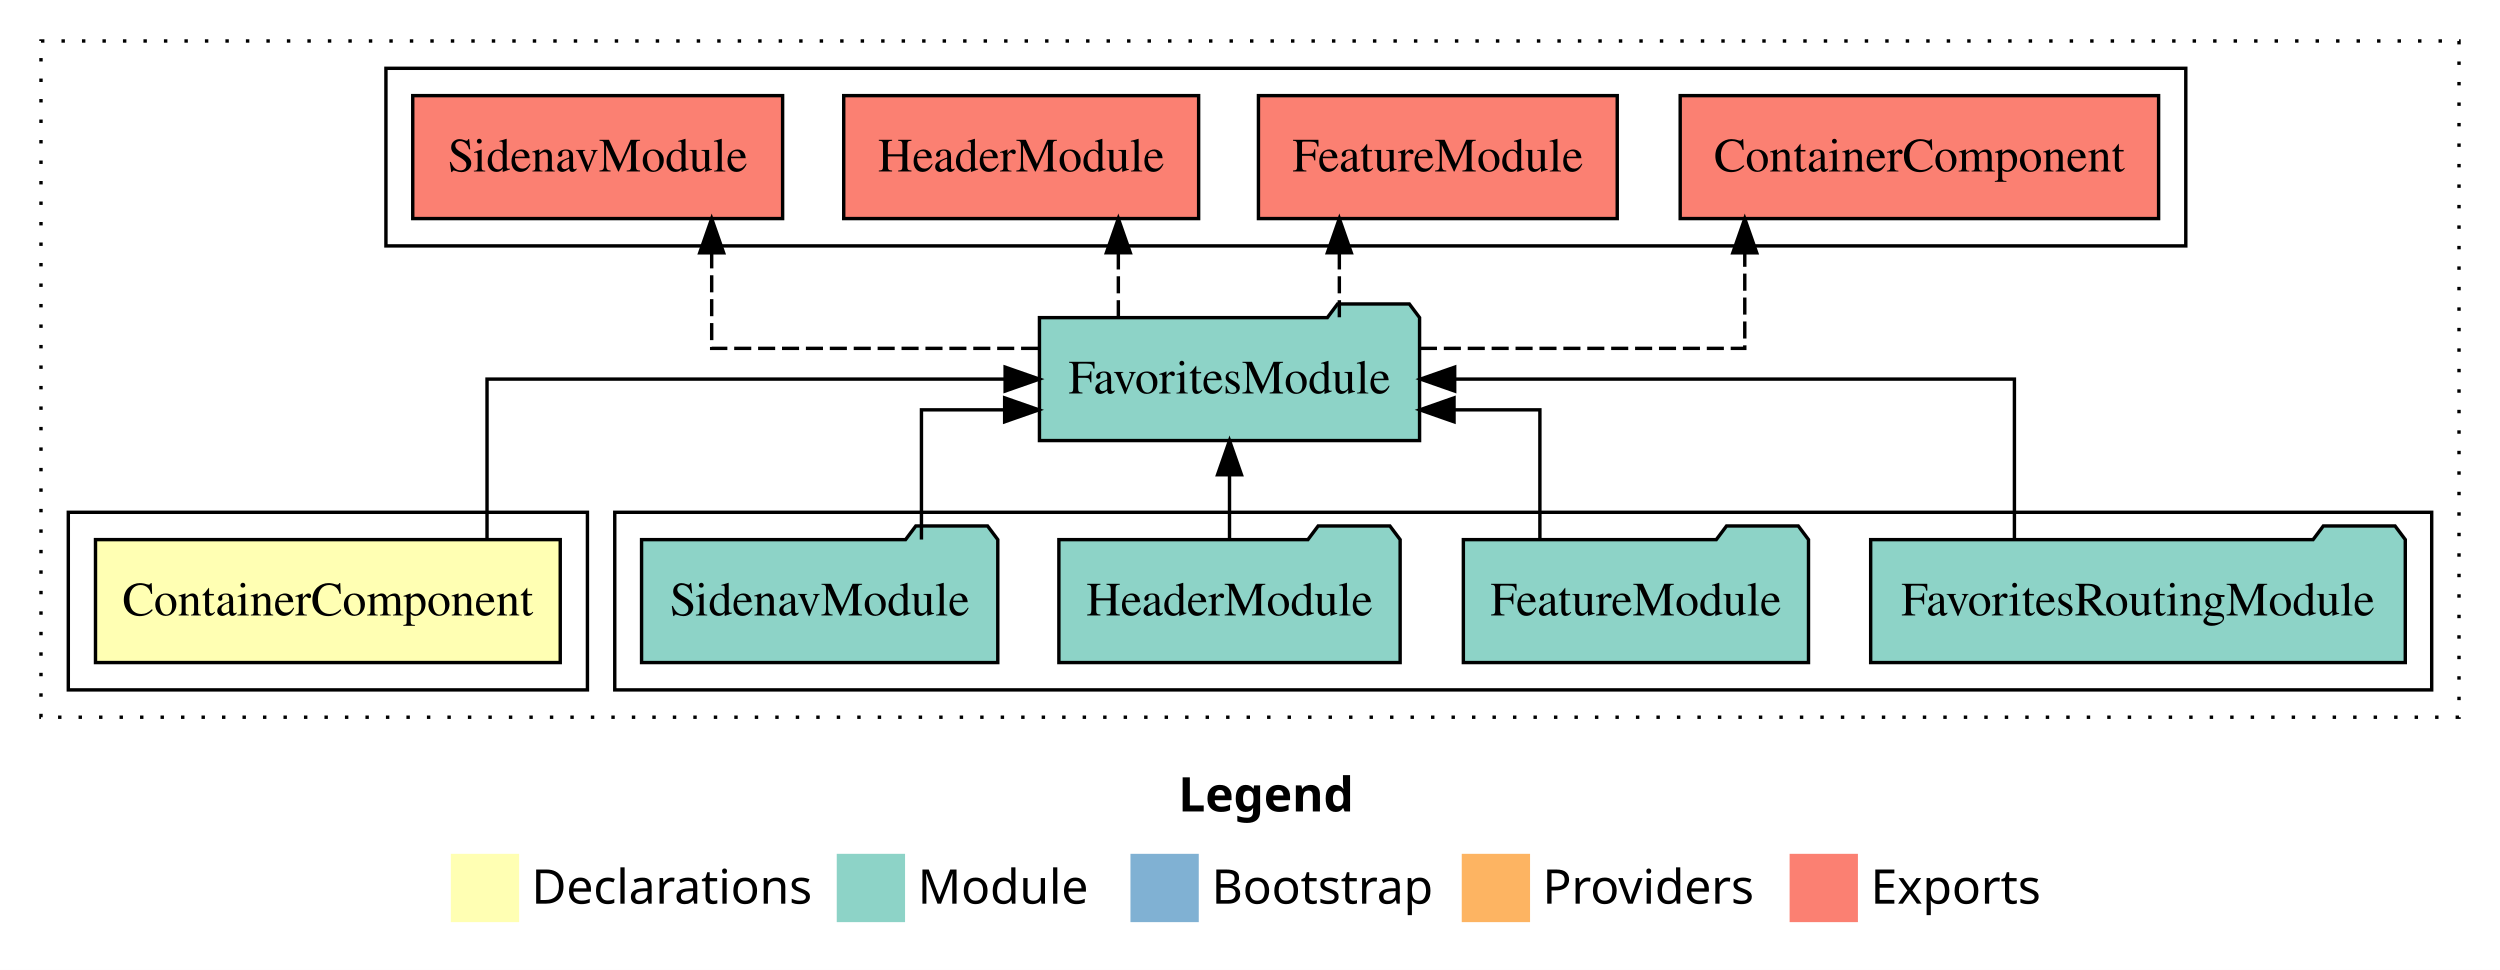
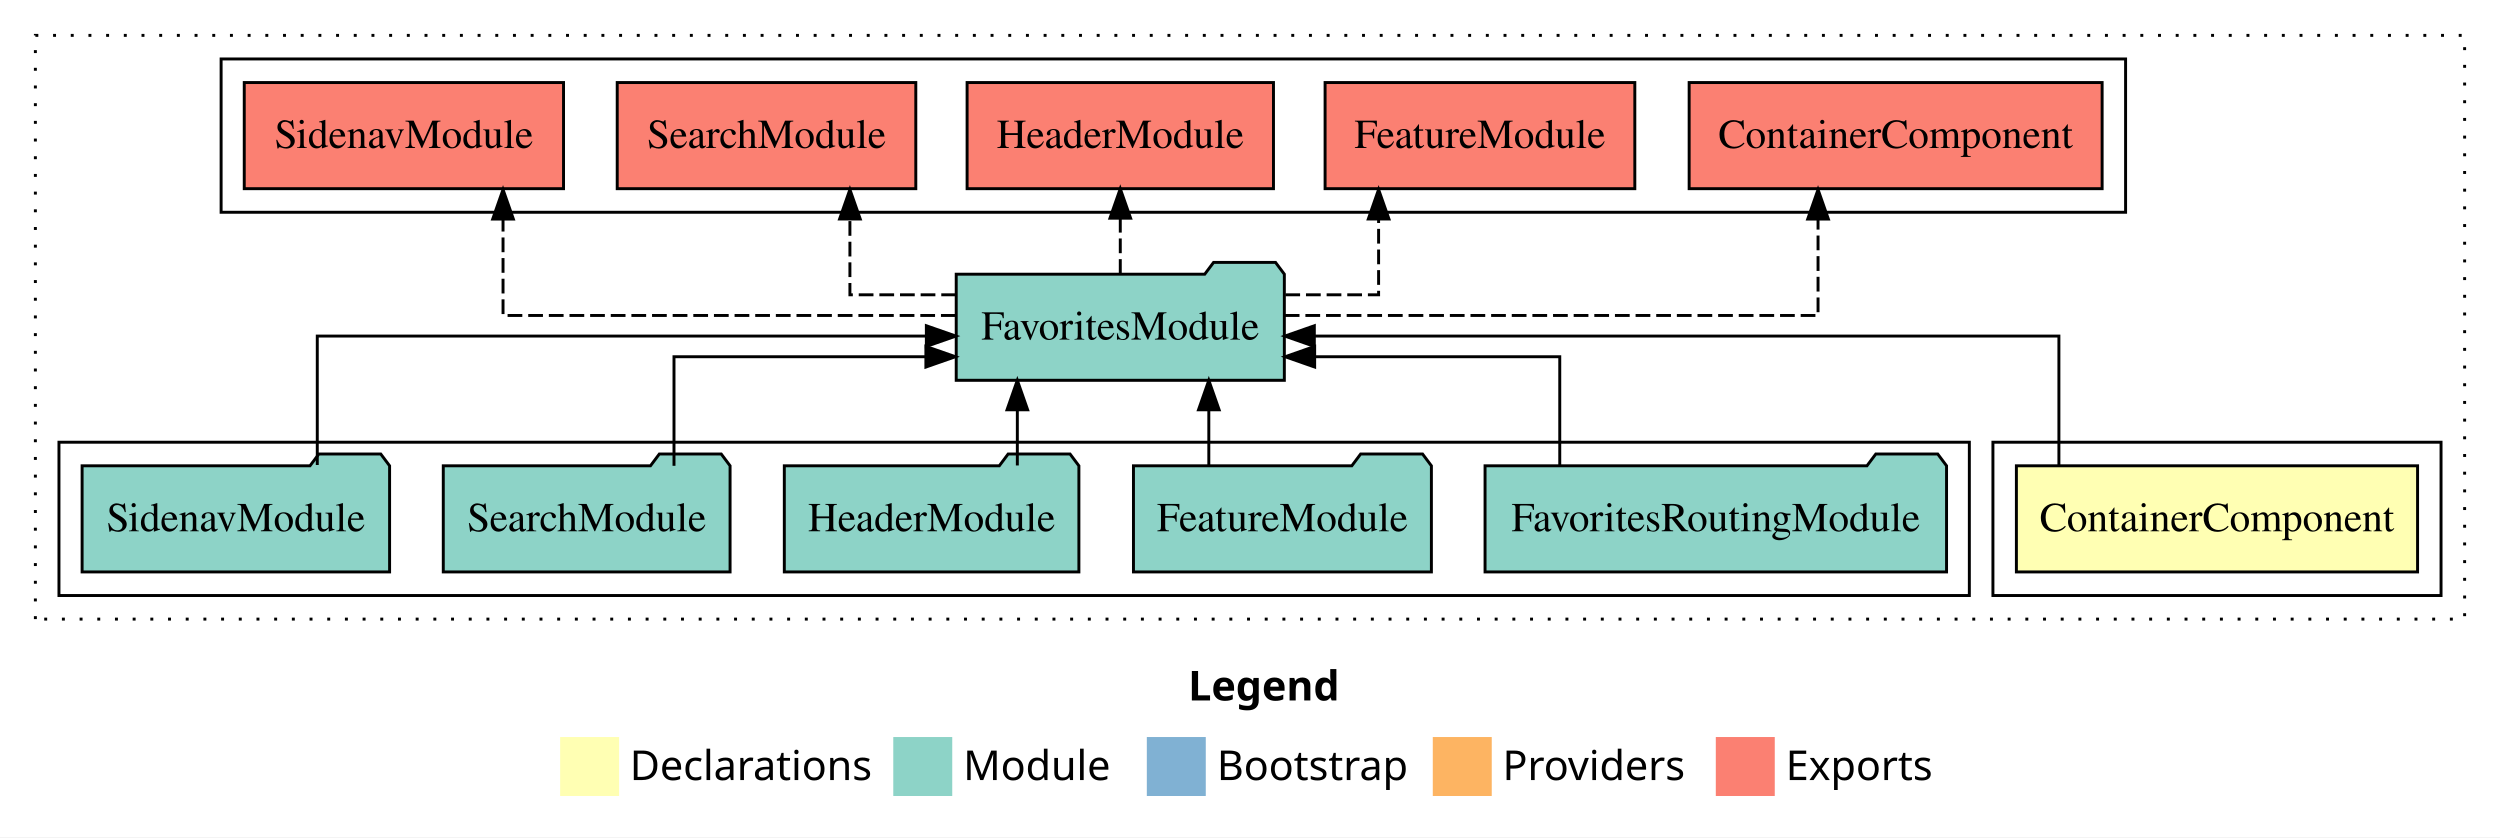
- <svg xmlns="http://www.w3.org/2000/svg" width="732pt" height="284pt" viewBox="0.00 0.00 732.00 284.00">
+ <svg xmlns="http://www.w3.org/2000/svg" width="848pt" height="284pt" viewBox="0.00 0.00 848.00 284.00">
  <g id="graph0" class="graph" transform="scale(1 1) rotate(0) translate(4 280)">
-     <polygon fill="white" stroke="transparent" points="-4,4 -4,-280 728,-280 728,4 -4,4" />
-     <text text-anchor="start" x="341.01" y="-42.4" font-family="sans-serif" font-weight="bold" font-size="14.00">Legend</text>
-     <polygon fill="#ffffb3" stroke="transparent" points="128,-10 128,-30 148,-30 148,-10 128,-10" />
-     <text text-anchor="start" x="151.63" y="-15.4" font-family="sans-serif" font-size="14.00">  Declarations</text>
-     <polygon fill="#8dd3c7" stroke="transparent" points="241,-10 241,-30 261,-30 261,-10 241,-10" />
-     <text text-anchor="start" x="264.73" y="-15.4" font-family="sans-serif" font-size="14.00">  Module</text>
-     <polygon fill="#80b1d3" stroke="transparent" points="327,-10 327,-30 347,-30 347,-10 327,-10" />
-     <text text-anchor="start" x="350.78" y="-15.4" font-family="sans-serif" font-size="14.00">  Bootstrap</text>
-     <polygon fill="#fdb462" stroke="transparent" points="424,-10 424,-30 444,-30 444,-10 424,-10" />
-     <text text-anchor="start" x="447.67" y="-15.4" font-family="sans-serif" font-size="14.00">  Providers</text>
-     <polygon fill="#fb8072" stroke="transparent" points="520,-10 520,-30 540,-30 540,-10 520,-10" />
-     <text text-anchor="start" x="543.73" y="-15.4" font-family="sans-serif" font-size="14.00">  Exports</text>
+     <polygon fill="white" stroke="transparent" points="-4,4 -4,-280 844,-280 844,4 -4,4" />
+     <text text-anchor="start" x="399.01" y="-42.4" font-family="sans-serif" font-weight="bold" font-size="14.00">Legend</text>
+     <polygon fill="#ffffb3" stroke="transparent" points="186,-10 186,-30 206,-30 206,-10 186,-10" />
+     <text text-anchor="start" x="209.63" y="-15.4" font-family="sans-serif" font-size="14.00">  Declarations</text>
+     <polygon fill="#8dd3c7" stroke="transparent" points="299,-10 299,-30 319,-30 319,-10 299,-10" />
+     <text text-anchor="start" x="322.73" y="-15.4" font-family="sans-serif" font-size="14.00">  Module</text>
+     <polygon fill="#80b1d3" stroke="transparent" points="385,-10 385,-30 405,-30 405,-10 385,-10" />
+     <text text-anchor="start" x="408.78" y="-15.4" font-family="sans-serif" font-size="14.00">  Bootstrap</text>
+     <polygon fill="#fdb462" stroke="transparent" points="482,-10 482,-30 502,-30 502,-10 482,-10" />
+     <text text-anchor="start" x="505.67" y="-15.4" font-family="sans-serif" font-size="14.00">  Providers</text>
+     <polygon fill="#fb8072" stroke="transparent" points="578,-10 578,-30 598,-30 598,-10 578,-10" />
+     <text text-anchor="start" x="601.73" y="-15.4" font-family="sans-serif" font-size="14.00">  Exports</text>
    <g id="clust1" class="cluster">
-       <polygon fill="none" stroke="black" stroke-dasharray="1,5" points="8,-70 8,-268 716,-268 716,-70 8,-70" />
+       <polygon fill="none" stroke="black" stroke-dasharray="1,5" points="8,-70 8,-268 832,-268 832,-70 8,-70" />
+     </g>
+     <g id="clust2" class="cluster">
+       <polygon fill="none" stroke="black" points="672,-78 672,-130 824,-130 824,-78 672,-78" />
    </g>
    <g id="clust4" class="cluster">
-       <polygon fill="none" stroke="black" points="176,-78 176,-130 708,-130 708,-78 176,-78" />
+       <polygon fill="none" stroke="black" points="16,-78 16,-130 664,-130 664,-78 16,-78" />
    </g>
    <g id="clust5" class="cluster">
-       <polygon fill="none" stroke="black" points="109,-208 109,-260 636,-260 636,-208 109,-208" />
-     </g>
-     <g id="clust2" class="cluster">
-       <polygon fill="none" stroke="black" points="16,-78 16,-130 168,-130 168,-78 16,-78" />
+       <polygon fill="none" stroke="black" points="71,-208 71,-260 717,-260 717,-208 71,-208" />
    </g>
    <g id="node1" class="node">
-       <polygon fill="#ffffb3" stroke="black" points="160.04,-122 23.96,-122 23.96,-86 160.04,-86 160.04,-122" />
-       <text text-anchor="middle" x="92" y="-99.8" font-family="Times,serif" font-size="14.00">ContainerComponent</text>
+       <polygon fill="#ffffb3" stroke="black" points="816.04,-122 679.96,-122 679.96,-86 816.04,-86 816.04,-122" />
+       <text text-anchor="middle" x="748" y="-99.8" font-family="Times,serif" font-size="14.00">ContainerComponent</text>
    </g>
    <g id="node2" class="node">
-       <polygon fill="#8dd3c7" stroke="black" points="411.65,-187 408.65,-191 387.65,-191 384.65,-187 300.35,-187 300.35,-151 411.65,-151 411.65,-187" />
-       <text text-anchor="middle" x="356" y="-164.8" font-family="Times,serif" font-size="14.00">FavoritesModule</text>
+       <polygon fill="#8dd3c7" stroke="black" points="431.65,-187 428.65,-191 407.65,-191 404.65,-187 320.35,-187 320.35,-151 431.65,-151 431.65,-187" />
+       <text text-anchor="middle" x="376" y="-164.8" font-family="Times,serif" font-size="14.00">FavoritesModule</text>
    </g>
    <g id="edge1" class="edge">
-       <path fill="none" stroke="black" d="M138.6,-122.11C138.6,-141.34 138.6,-169 138.6,-169 138.6,-169 290.3,-169 290.3,-169" />
-       <polygon fill="black" stroke="black" points="290.3,-172.5 300.3,-169 290.3,-165.5 290.3,-172.5" />
+       <path fill="none" stroke="black" d="M694.38,-122.27C694.38,-140.56 694.38,-166 694.38,-166 694.38,-166 441.82,-166 441.82,-166" />
+       <polygon fill="black" stroke="black" points="441.82,-162.5 431.82,-166 441.82,-169.5 441.82,-162.5" />
+     </g>
+     <g id="node8" class="node">
+       <polygon fill="#fb8072" stroke="black" points="709.04,-252 568.96,-252 568.96,-216 709.04,-216 709.04,-252" />
+       <text text-anchor="middle" x="639" y="-229.8" font-family="Times,serif" font-size="14.00">ContainerComponent </text>
+     </g>
+     <g id="edge7" class="edge">
+       <path fill="none" stroke="black" stroke-dasharray="5,2" d="M431.79,-173C501.76,-173 612.68,-173 612.68,-173 612.68,-173 612.68,-205.7 612.68,-205.7" />
+       <polygon fill="black" stroke="black" points="609.18,-205.7 612.68,-215.7 616.18,-205.7 609.18,-205.7" />
+     </g>
+     <g id="node9" class="node">
+       <polygon fill="#fb8072" stroke="black" points="550.53,-252 445.47,-252 445.47,-216 550.53,-216 550.53,-252" />
+       <text text-anchor="middle" x="498" y="-229.8" font-family="Times,serif" font-size="14.00">FeatureModule </text>
+     </g>
+     <g id="edge8" class="edge">
+       <path fill="none" stroke="black" stroke-dasharray="5,2" d="M431.99,-180C449.16,-180 463.62,-180 463.62,-180 463.62,-180 463.62,-205.72 463.62,-205.72" />
+       <polygon fill="black" stroke="black" points="460.13,-205.72 463.62,-215.72 467.13,-205.72 460.13,-205.72" />
+     </g>
+     <g id="node10" class="node">
+       <polygon fill="#fb8072" stroke="black" points="427.96,-252 324.04,-252 324.04,-216 427.96,-216 427.96,-252" />
+       <text text-anchor="middle" x="376" y="-229.8" font-family="Times,serif" font-size="14.00">HeaderModule </text>
+     </g>
+     <g id="edge9" class="edge">
+       <path fill="none" stroke="black" stroke-dasharray="5,2" d="M376,-187.11C376,-187.11 376,-205.99 376,-205.99" />
+       <polygon fill="black" stroke="black" points="372.5,-205.99 376,-215.99 379.5,-205.99 372.5,-205.99" />
+     </g>
+     <g id="node11" class="node">
+       <polygon fill="#fb8072" stroke="black" points="306.64,-252 205.36,-252 205.36,-216 306.64,-216 306.64,-252" />
+       <text text-anchor="middle" x="256" y="-229.8" font-family="Times,serif" font-size="14.00">SearchModule </text>
+     </g>
+     <g id="edge10" class="edge">
+       <path fill="none" stroke="black" stroke-dasharray="5,2" d="M320.28,-180C301.07,-180 284.29,-180 284.29,-180 284.29,-180 284.29,-205.72 284.29,-205.72" />
+       <polygon fill="black" stroke="black" points="280.79,-205.72 284.29,-215.72 287.79,-205.72 280.79,-205.72" />
+     </g>
+     <g id="node12" class="node">
+       <polygon fill="#fb8072" stroke="black" points="187.15,-252 78.85,-252 78.85,-216 187.15,-216 187.15,-252" />
+       <text text-anchor="middle" x="133" y="-229.8" font-family="Times,serif" font-size="14.00">SidenavModule </text>
+     </g>
+     <g id="edge11" class="edge">
+       <path fill="none" stroke="black" stroke-dasharray="5,2" d="M320.17,-173C258.14,-173 166.63,-173 166.63,-173 166.63,-173 166.63,-205.7 166.63,-205.7" />
+       <polygon fill="black" stroke="black" points="163.13,-205.7 166.63,-215.7 170.13,-205.7 163.13,-205.7" />
+     </g>
+     <g id="node3" class="node">
+       <polygon fill="#8dd3c7" stroke="black" points="656.27,-122 653.27,-126 632.27,-126 629.27,-122 499.73,-122 499.73,-86 656.27,-86 656.27,-122" />
+       <text text-anchor="middle" x="578" y="-99.8" font-family="Times,serif" font-size="14.00">FavoritesRoutingModule</text>
+     </g>
+     <g id="edge2" class="edge">
+       <path fill="none" stroke="black" d="M525.07,-122.01C525.07,-138.05 525.07,-159 525.07,-159 525.07,-159 441.93,-159 441.93,-159" />
+       <polygon fill="black" stroke="black" points="441.93,-155.5 431.93,-159 441.93,-162.5 441.93,-155.5" />
+     </g>
+     <g id="node4" class="node">
+       <polygon fill="#8dd3c7" stroke="black" points="481.53,-122 478.53,-126 457.53,-126 454.53,-122 380.47,-122 380.47,-86 481.53,-86 481.53,-122" />
+       <text text-anchor="middle" x="431" y="-99.8" font-family="Times,serif" font-size="14.00">FeatureModule</text>
+     </g>
+     <g id="edge3" class="edge">
+       <path fill="none" stroke="black" d="M406.03,-122.11C406.03,-122.11 406.03,-140.99 406.03,-140.99" />
+       <polygon fill="black" stroke="black" points="402.53,-140.99 406.03,-150.99 409.53,-140.99 402.53,-140.99" />
+     </g>
+     <g id="node5" class="node">
+       <polygon fill="#8dd3c7" stroke="black" points="361.96,-122 358.96,-126 337.96,-126 334.96,-122 262.04,-122 262.04,-86 361.96,-86 361.96,-122" />
+       <text text-anchor="middle" x="312" y="-99.8" font-family="Times,serif" font-size="14.00">HeaderModule</text>
+     </g>
+     <g id="edge4" class="edge">
+       <path fill="none" stroke="black" d="M341.08,-122.11C341.08,-122.11 341.08,-140.99 341.08,-140.99" />
+       <polygon fill="black" stroke="black" points="337.58,-140.99 341.08,-150.99 344.58,-140.99 337.58,-140.99" />
+     </g>
+     <g id="node6" class="node">
+       <polygon fill="#8dd3c7" stroke="black" points="243.64,-122 240.64,-126 219.64,-126 216.64,-122 146.36,-122 146.36,-86 243.64,-86 243.64,-122" />
+       <text text-anchor="middle" x="195" y="-99.8" font-family="Times,serif" font-size="14.00">SearchModule</text>
+     </g>
+     <g id="edge5" class="edge">
+       <path fill="none" stroke="black" d="M224.62,-122.01C224.62,-138.05 224.62,-159 224.62,-159 224.62,-159 310.06,-159 310.06,-159" />
+       <polygon fill="black" stroke="black" points="310.06,-162.5 320.06,-159 310.06,-155.5 310.06,-162.5" />
    </g>
    <g id="node7" class="node">
-       <polygon fill="#fb8072" stroke="black" points="628.04,-252 487.96,-252 487.96,-216 628.04,-216 628.04,-252" />
-       <text text-anchor="middle" x="558" y="-229.8" font-family="Times,serif" font-size="14.00">ContainerComponent </text>
+       <polygon fill="#8dd3c7" stroke="black" points="128.15,-122 125.15,-126 104.15,-126 101.15,-122 23.85,-122 23.85,-86 128.15,-86 128.15,-122" />
+       <text text-anchor="middle" x="76" y="-99.8" font-family="Times,serif" font-size="14.00">SidenavModule</text>
    </g>
    <g id="edge6" class="edge">
-       <path fill="none" stroke="black" stroke-dasharray="5,2" d="M411.75,-178C454.73,-178 506.87,-178 506.87,-178 506.87,-178 506.87,-205.97 506.87,-205.97" />
-       <polygon fill="black" stroke="black" points="503.37,-205.97 506.87,-215.97 510.37,-205.97 503.37,-205.97" />
-     </g>
-     <g id="node8" class="node">
-       <polygon fill="#fb8072" stroke="black" points="469.53,-252 364.47,-252 364.47,-216 469.53,-216 469.53,-252" />
-       <text text-anchor="middle" x="417" y="-229.8" font-family="Times,serif" font-size="14.00">FeatureModule </text>
-     </g>
-     <g id="edge7" class="edge">
-       <path fill="none" stroke="black" stroke-dasharray="5,2" d="M388.16,-187.11C388.16,-187.11 388.16,-205.99 388.16,-205.99" />
-       <polygon fill="black" stroke="black" points="384.66,-205.99 388.16,-215.99 391.66,-205.99 384.66,-205.99" />
-     </g>
-     <g id="node9" class="node">
-       <polygon fill="#fb8072" stroke="black" points="346.96,-252 243.04,-252 243.04,-216 346.96,-216 346.96,-252" />
-       <text text-anchor="middle" x="295" y="-229.8" font-family="Times,serif" font-size="14.00">HeaderModule </text>
-     </g>
-     <g id="edge8" class="edge">
-       <path fill="none" stroke="black" stroke-dasharray="5,2" d="M323.45,-187.11C323.45,-187.11 323.45,-205.99 323.45,-205.99" />
-       <polygon fill="black" stroke="black" points="319.95,-205.99 323.45,-215.99 326.95,-205.99 319.95,-205.99" />
-     </g>
-     <g id="node10" class="node">
-       <polygon fill="#fb8072" stroke="black" points="225.15,-252 116.85,-252 116.85,-216 225.15,-216 225.15,-252" />
-       <text text-anchor="middle" x="171" y="-229.8" font-family="Times,serif" font-size="14.00">SidenavModule </text>
-     </g>
-     <g id="edge9" class="edge">
-       <path fill="none" stroke="black" stroke-dasharray="5,2" d="M299.97,-178C256.78,-178 204.38,-178 204.38,-178 204.38,-178 204.38,-205.97 204.38,-205.97" />
-       <polygon fill="black" stroke="black" points="200.88,-205.97 204.38,-215.97 207.88,-205.97 200.88,-205.97" />
-     </g>
-     <g id="node3" class="node">
-       <polygon fill="#8dd3c7" stroke="black" points="700.27,-122 697.27,-126 676.27,-126 673.27,-122 543.73,-122 543.73,-86 700.27,-86 700.27,-122" />
-       <text text-anchor="middle" x="622" y="-99.8" font-family="Times,serif" font-size="14.00">FavoritesRoutingModule</text>
-     </g>
-     <g id="edge2" class="edge">
-       <path fill="none" stroke="black" d="M585.82,-122.11C585.82,-141.34 585.82,-169 585.82,-169 585.82,-169 421.93,-169 421.93,-169" />
-       <polygon fill="black" stroke="black" points="421.93,-165.5 411.93,-169 421.93,-172.5 421.93,-165.5" />
-     </g>
-     <g id="node4" class="node">
-       <polygon fill="#8dd3c7" stroke="black" points="525.53,-122 522.53,-126 501.53,-126 498.53,-122 424.47,-122 424.47,-86 525.53,-86 525.53,-122" />
-       <text text-anchor="middle" x="475" y="-99.8" font-family="Times,serif" font-size="14.00">FeatureModule</text>
-     </g>
-     <g id="edge3" class="edge">
-       <path fill="none" stroke="black" d="M446.88,-122.03C446.88,-138.4 446.88,-160 446.88,-160 446.88,-160 421.74,-160 421.74,-160" />
-       <polygon fill="black" stroke="black" points="421.74,-156.5 411.74,-160 421.74,-163.5 421.74,-156.5" />
-     </g>
-     <g id="node5" class="node">
-       <polygon fill="#8dd3c7" stroke="black" points="405.96,-122 402.96,-126 381.96,-126 378.96,-122 306.04,-122 306.04,-86 405.96,-86 405.96,-122" />
-       <text text-anchor="middle" x="356" y="-99.8" font-family="Times,serif" font-size="14.00">HeaderModule</text>
-     </g>
-     <g id="edge4" class="edge">
-       <path fill="none" stroke="black" d="M356,-122.11C356,-122.11 356,-140.99 356,-140.99" />
-       <polygon fill="black" stroke="black" points="352.5,-140.99 356,-150.99 359.5,-140.99 352.5,-140.99" />
-     </g>
-     <g id="node6" class="node">
-       <polygon fill="#8dd3c7" stroke="black" points="288.15,-122 285.15,-126 264.15,-126 261.15,-122 183.85,-122 183.85,-86 288.15,-86 288.15,-122" />
-       <text text-anchor="middle" x="236" y="-99.8" font-family="Times,serif" font-size="14.00">SidenavModule</text>
-     </g>
-     <g id="edge5" class="edge">
-       <path fill="none" stroke="black" d="M265.8,-122.03C265.8,-138.4 265.8,-160 265.8,-160 265.8,-160 290.16,-160 290.16,-160" />
-       <polygon fill="black" stroke="black" points="290.16,-163.5 300.16,-160 290.16,-156.5 290.16,-163.5" />
+       <path fill="none" stroke="black" d="M103.62,-122.27C103.62,-140.56 103.62,-166 103.62,-166 103.62,-166 310.22,-166 310.22,-166" />
+       <polygon fill="black" stroke="black" points="310.22,-169.5 320.22,-166 310.22,-162.5 310.22,-169.5" />
    </g>
  </g>
</svg>
